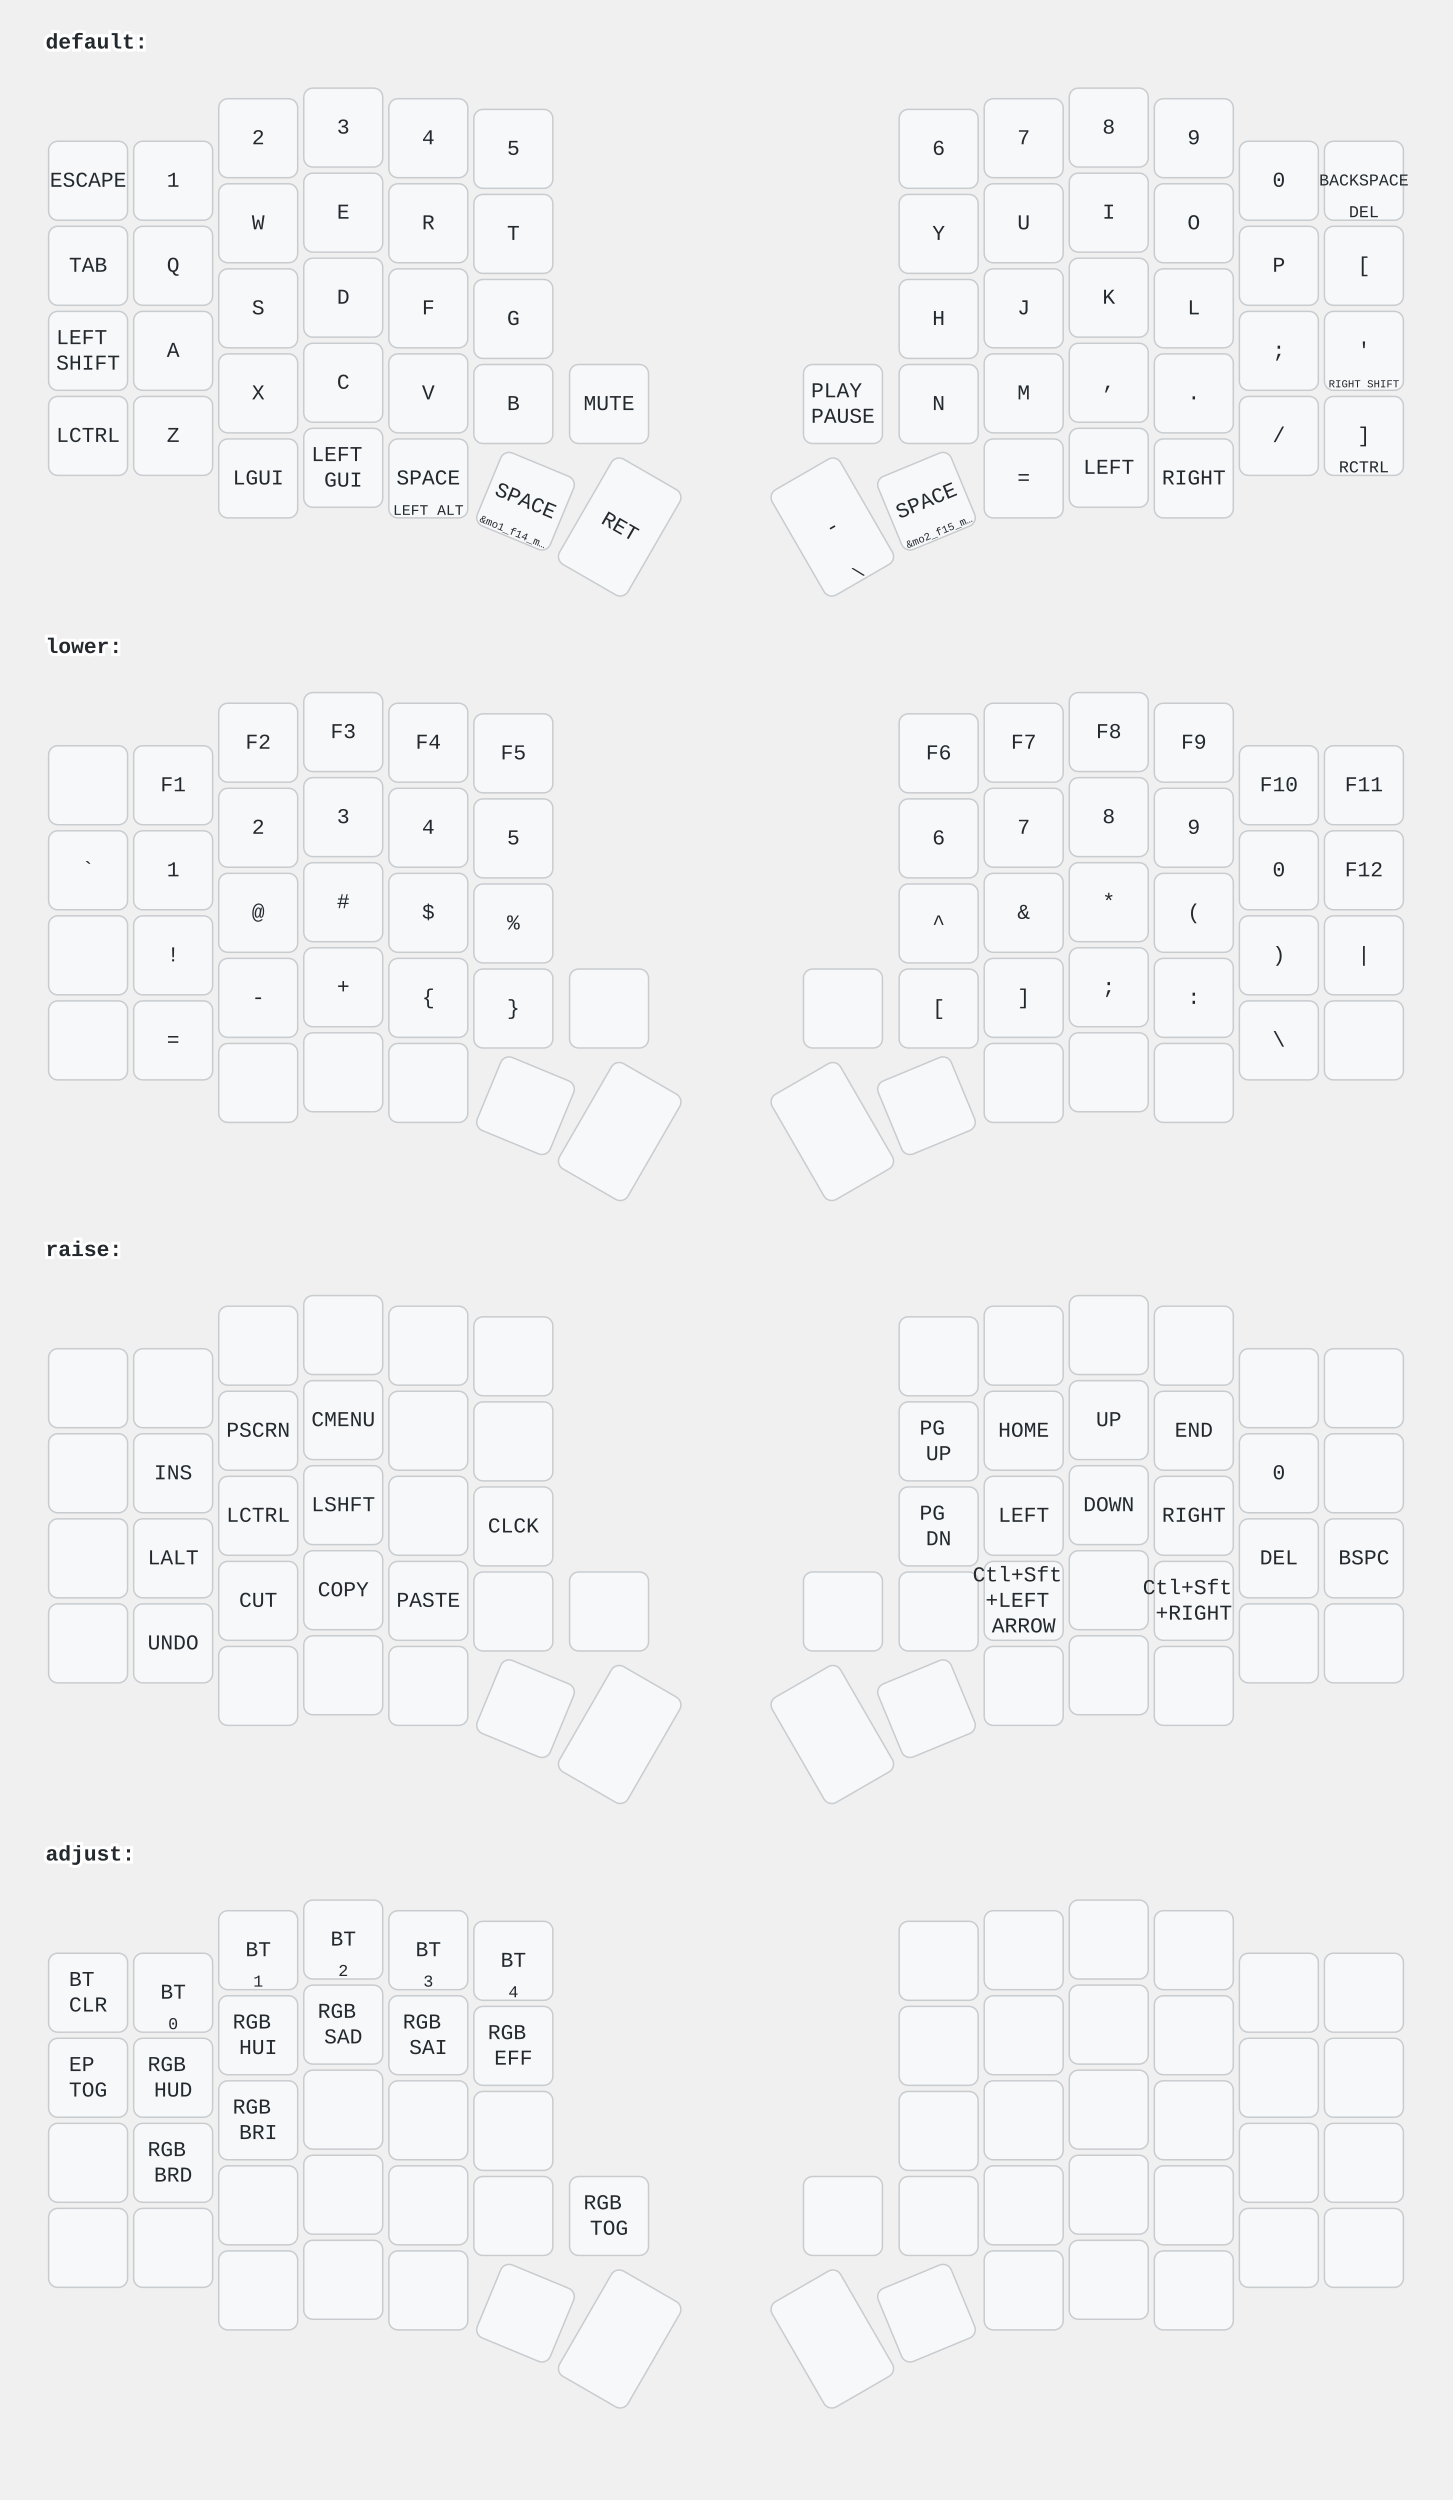
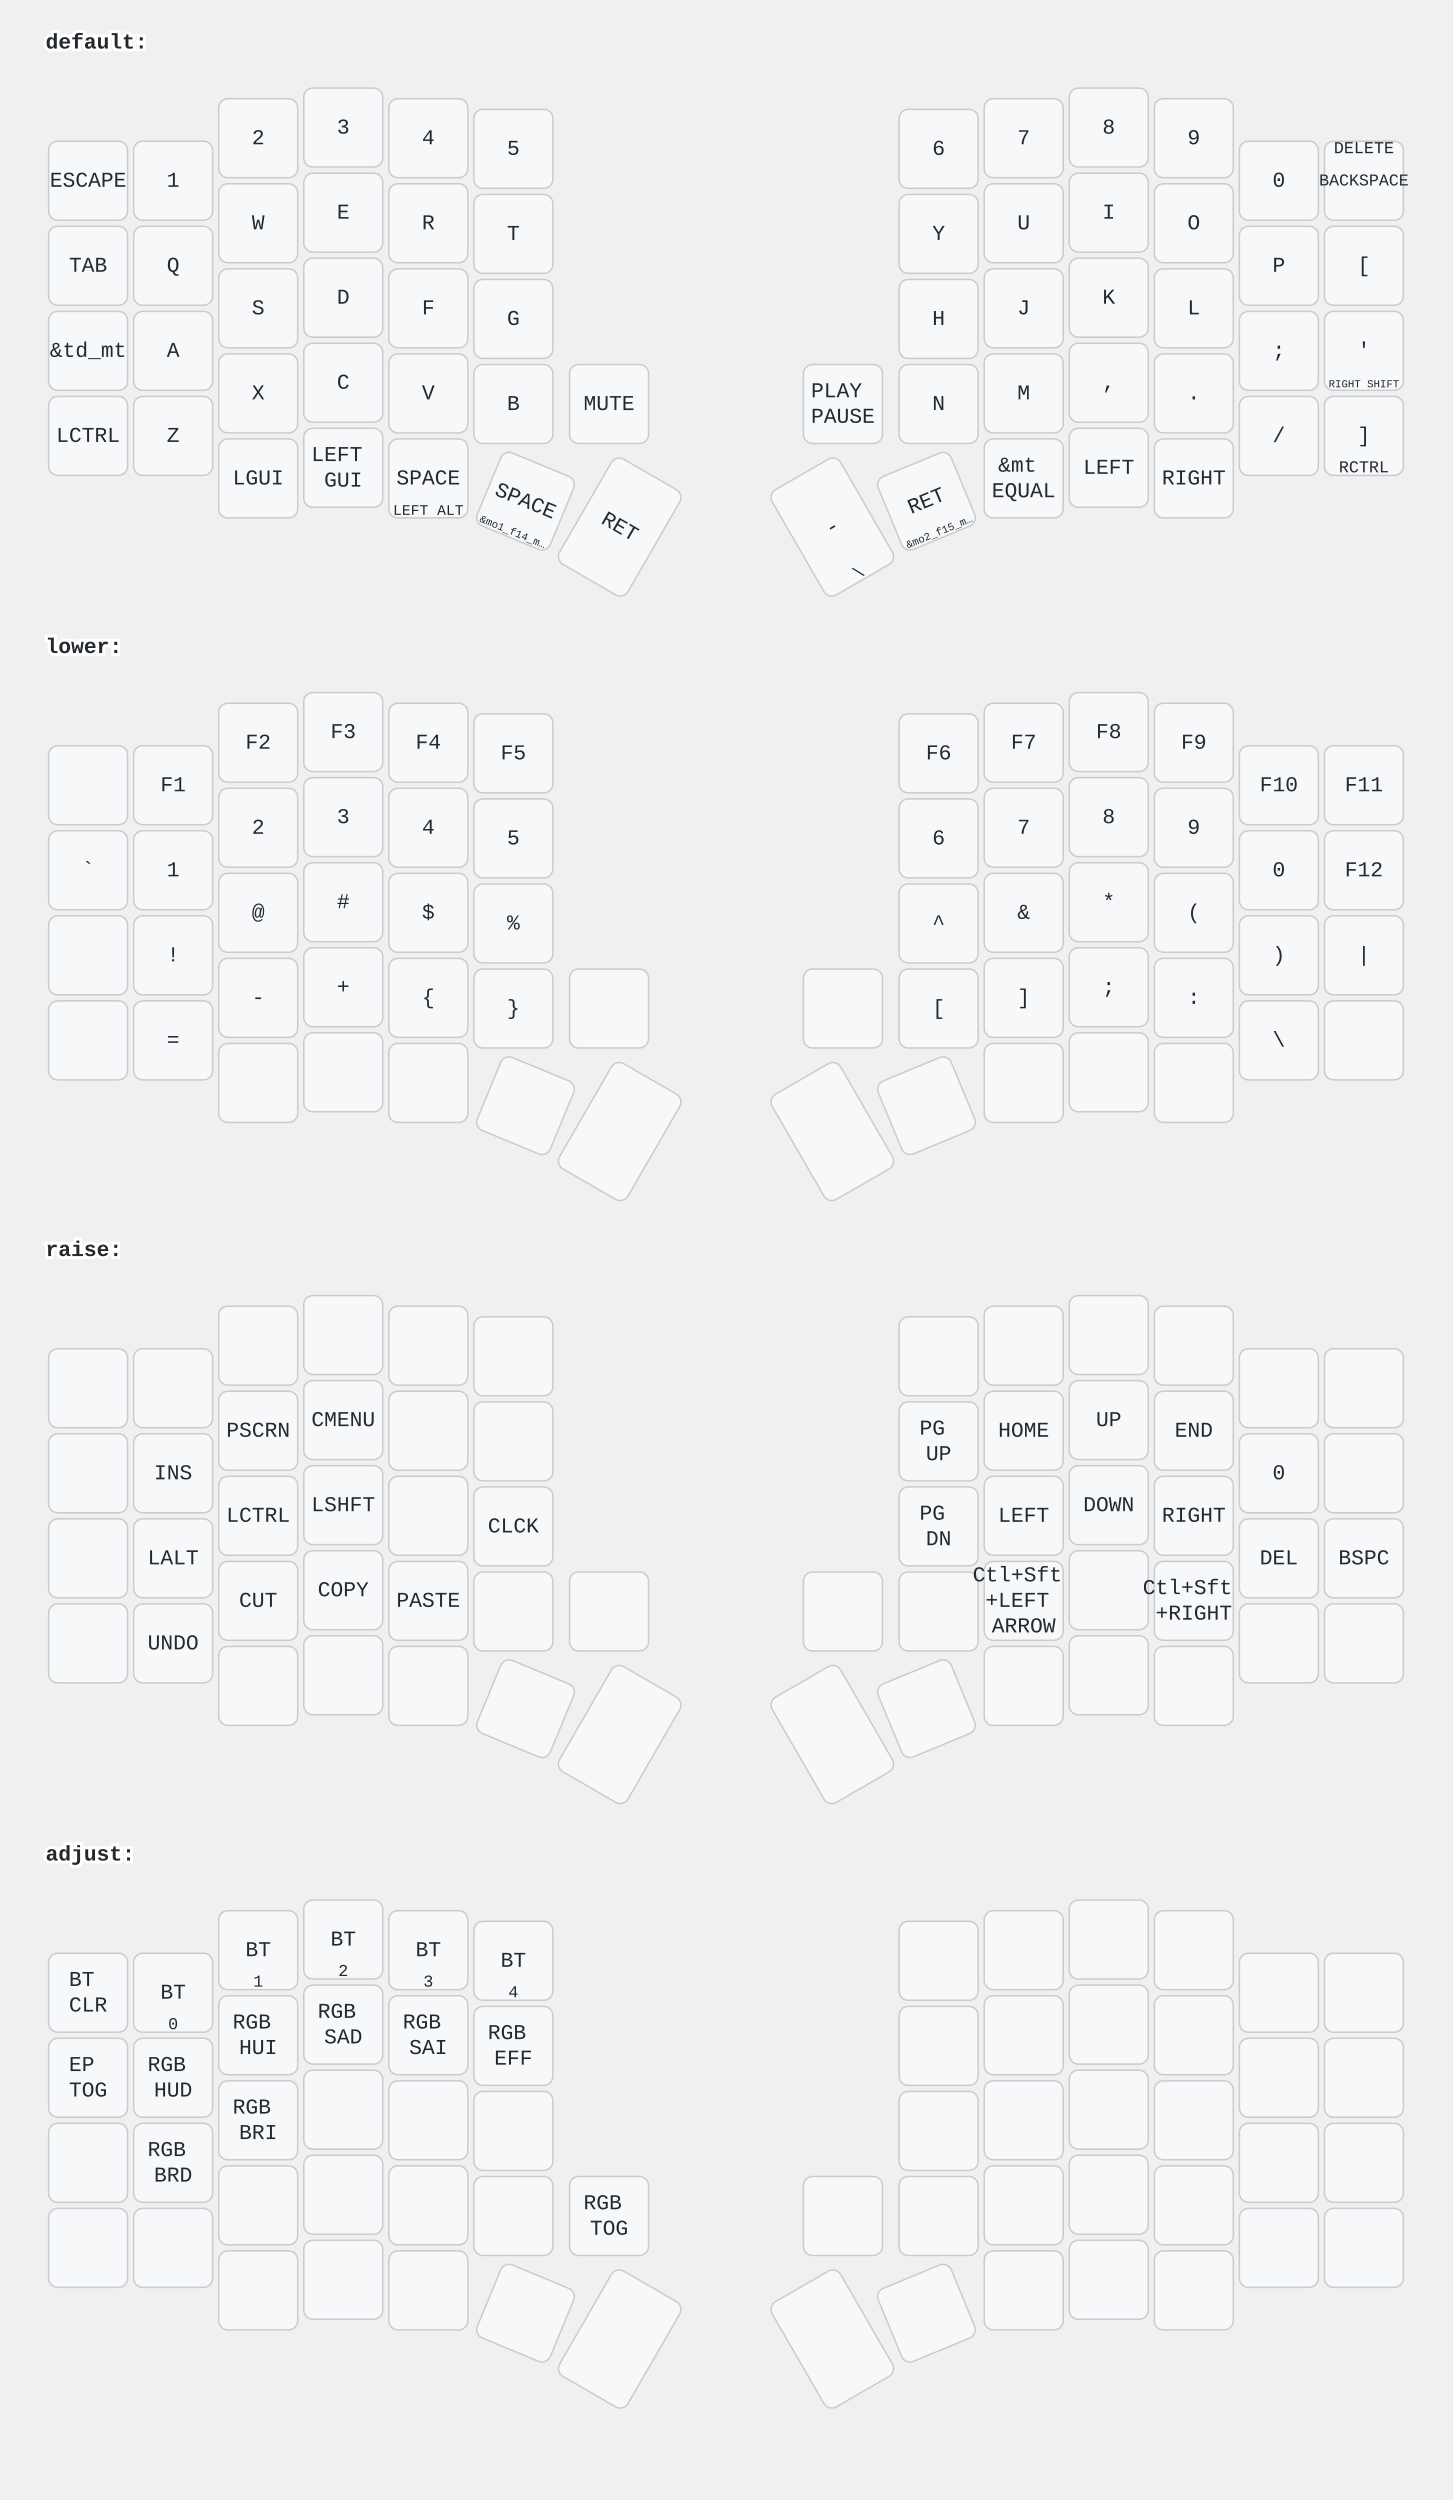
<svg xmlns="http://www.w3.org/2000/svg" width="956" height="1646" viewBox="0 0 956 1646" class="keymap">
  <style>/* inherit to force styles through use tags */
svg path {
    fill: inherit;
}

/* font and background color specifications */
svg.keymap {
    font-family: SFMono-Regular,Consolas,Liberation Mono,Menlo,monospace;
    font-size: 14px;
    font-kerning: normal;
    text-rendering: optimizeLegibility;
    fill: #24292e;
}

/* default key styling */
rect.key {
    fill: #f6f8fa;
}

rect.key, rect.combo {
    stroke: #c9cccf;
    stroke-width: 1;
}

/* default key side styling, only used is draw_key_sides is set */
rect.side {
    filter: brightness(90%);
}

/* color accent for combo boxes */
rect.combo, rect.combo-separate {
    fill: #cdf;
}

/* color accent for held keys */
rect.held, rect.combo.held {
    fill: #fdd;
}

/* color accent for ghost (optional) keys */
rect.ghost, rect.combo.ghost {
    stroke-dasharray: 4, 4;
    stroke-width: 2;
}

text {
    text-anchor: middle;
    dominant-baseline: middle;
}

/* styling for layer labels */
text.label {
    font-weight: bold;
    text-anchor: start;
    stroke: white;
    stroke-width: 4;
    paint-order: stroke;
}

/* styling for optional footer */
text.footer {
    text-anchor: end;
    dominant-baseline: auto;
    stroke: white;
    stroke-width: 4;
    paint-order: stroke;
}

/* styling for combo tap, and key non-tap label text */
text.combo, text.hold, text.shifted, text.left, text.right {
    font-size: 11px;
}

text.hold {
    text-anchor: middle;
    dominant-baseline: auto;
}

text.shifted {
    text-anchor: middle;
    dominant-baseline: hanging;
}

text.left {
    text-anchor: start;
}

text.right {
    text-anchor: end;
}

text.layer-activator {
    text-decoration: underline;
}

/* styling for hold/shifted label text in combo box */
text.combo.hold, text.combo.shifted, text.combo.left, text.combo.right {
    font-size: 8px;
}

/* lighter symbol for transparent keys */
text.trans {
    fill: #7b7e81;
}

/* styling for combo dendrons */
path.combo {
    stroke-width: 1;
    stroke: gray;
    fill: none;
}

/* Start Tabler Icons Cleanup */
/* cannot use height/width with glyphs */
.icon-tabler &gt; path {
    fill: inherit;
    stroke: inherit;
    stroke-width: 2;
}
/* hide tabler's default box */
.icon-tabler &gt; path[stroke="none"][fill="none"] {
    visibility: hidden;
}
/* End Tabler Icons Cleanup */
</style>
  <g transform="translate(30, 0)" class="layer-default">
    <text x="0" y="28" class="label" id="default">default:</text>
    <g transform="translate(0, 56)">
      <g transform="translate(28, 63)" class="key keypos-0">
        <rect rx="6" ry="6" x="-26" y="-26" width="52" height="52" class="key" />
        <text x="0" y="0" class="key tap">ESCAPE</text>
      </g>
      <g transform="translate(84, 63)" class="key keypos-1">
        <rect rx="6" ry="6" x="-26" y="-26" width="52" height="52" class="key" />
        <text x="0" y="0" class="key tap">1</text>
      </g>
      <g transform="translate(140, 35)" class="key keypos-2">
        <rect rx="6" ry="6" x="-26" y="-26" width="52" height="52" class="key" />
        <text x="0" y="0" class="key tap">2</text>
      </g>
      <g transform="translate(196, 28)" class="key keypos-3">
        <rect rx="6" ry="6" x="-26" y="-26" width="52" height="52" class="key" />
        <text x="0" y="0" class="key tap">3</text>
      </g>
      <g transform="translate(252, 35)" class="key keypos-4">
        <rect rx="6" ry="6" x="-26" y="-26" width="52" height="52" class="key" />
        <text x="0" y="0" class="key tap">4</text>
      </g>
      <g transform="translate(308, 42)" class="key keypos-5">
        <rect rx="6" ry="6" x="-26" y="-26" width="52" height="52" class="key" />
        <text x="0" y="0" class="key tap">5</text>
      </g>
      <g transform="translate(588, 42)" class="key keypos-6">
        <rect rx="6" ry="6" x="-26" y="-26" width="52" height="52" class="key" />
        <text x="0" y="0" class="key tap">6</text>
      </g>
      <g transform="translate(644, 35)" class="key keypos-7">
        <rect rx="6" ry="6" x="-26" y="-26" width="52" height="52" class="key" />
        <text x="0" y="0" class="key tap">7</text>
      </g>
      <g transform="translate(700, 28)" class="key keypos-8">
        <rect rx="6" ry="6" x="-26" y="-26" width="52" height="52" class="key" />
        <text x="0" y="0" class="key tap">8</text>
      </g>
      <g transform="translate(756, 35)" class="key keypos-9">
        <rect rx="6" ry="6" x="-26" y="-26" width="52" height="52" class="key" />
        <text x="0" y="0" class="key tap">9</text>
      </g>
      <g transform="translate(812, 63)" class="key keypos-10">
        <rect rx="6" ry="6" x="-26" y="-26" width="52" height="52" class="key" />
        <text x="0" y="0" class="key tap">0</text>
      </g>
      <g transform="translate(868, 63)" class="key keypos-11">
        <rect rx="6" ry="6" x="-26" y="-26" width="52" height="52" class="key" />
        <text x="0" y="0" class="key tap">
          <tspan style="font-size: 78%">BACKSPACE</tspan>
        </text>
-         <text x="0" y="24" class="key hold">DEL</text>
+         <text x="0" y="-24" class="key shifted">DELETE</text>
      </g>
      <g transform="translate(28, 119)" class="key keypos-12">
        <rect rx="6" ry="6" x="-26" y="-26" width="52" height="52" class="key" />
        <text x="0" y="0" class="key tap">TAB</text>
      </g>
      <g transform="translate(84, 119)" class="key keypos-13">
        <rect rx="6" ry="6" x="-26" y="-26" width="52" height="52" class="key" />
        <text x="0" y="0" class="key tap">Q</text>
      </g>
      <g transform="translate(140, 91)" class="key keypos-14">
        <rect rx="6" ry="6" x="-26" y="-26" width="52" height="52" class="key" />
        <text x="0" y="0" class="key tap">W</text>
      </g>
      <g transform="translate(196, 84)" class="key keypos-15">
        <rect rx="6" ry="6" x="-26" y="-26" width="52" height="52" class="key" />
        <text x="0" y="0" class="key tap">E</text>
      </g>
      <g transform="translate(252, 91)" class="key keypos-16">
        <rect rx="6" ry="6" x="-26" y="-26" width="52" height="52" class="key" />
        <text x="0" y="0" class="key tap">R</text>
      </g>
      <g transform="translate(308, 98)" class="key keypos-17">
        <rect rx="6" ry="6" x="-26" y="-26" width="52" height="52" class="key" />
        <text x="0" y="0" class="key tap">T</text>
      </g>
      <g transform="translate(588, 98)" class="key keypos-18">
        <rect rx="6" ry="6" x="-26" y="-26" width="52" height="52" class="key" />
        <text x="0" y="0" class="key tap">Y</text>
      </g>
      <g transform="translate(644, 91)" class="key keypos-19">
        <rect rx="6" ry="6" x="-26" y="-26" width="52" height="52" class="key" />
        <text x="0" y="0" class="key tap">U</text>
      </g>
      <g transform="translate(700, 84)" class="key keypos-20">
        <rect rx="6" ry="6" x="-26" y="-26" width="52" height="52" class="key" />
        <text x="0" y="0" class="key tap">I</text>
      </g>
      <g transform="translate(756, 91)" class="key keypos-21">
        <rect rx="6" ry="6" x="-26" y="-26" width="52" height="52" class="key" />
        <text x="0" y="0" class="key tap">O</text>
      </g>
      <g transform="translate(812, 119)" class="key keypos-22">
        <rect rx="6" ry="6" x="-26" y="-26" width="52" height="52" class="key" />
        <text x="0" y="0" class="key tap">P</text>
      </g>
      <g transform="translate(868, 119)" class="key keypos-23">
        <rect rx="6" ry="6" x="-26" y="-26" width="52" height="52" class="key" />
        <text x="0" y="0" class="key tap">[</text>
      </g>
      <g transform="translate(28, 175)" class="key keypos-24">
        <rect rx="6" ry="6" x="-26" y="-26" width="52" height="52" class="key" />
-         <text x="0" y="0" class="key tap">
-           <tspan x="0" dy="-0.6em">LEFT</tspan>
-           <tspan x="0" dy="1.2em">SHIFT</tspan>
-         </text>
+         <text x="0" y="0" class="key tap">&amp;td_mt</text>
      </g>
      <g transform="translate(84, 175)" class="key keypos-25">
        <rect rx="6" ry="6" x="-26" y="-26" width="52" height="52" class="key" />
        <text x="0" y="0" class="key tap">A</text>
      </g>
      <g transform="translate(140, 147)" class="key keypos-26">
        <rect rx="6" ry="6" x="-26" y="-26" width="52" height="52" class="key" />
        <text x="0" y="0" class="key tap">S</text>
      </g>
      <g transform="translate(196, 140)" class="key keypos-27">
        <rect rx="6" ry="6" x="-26" y="-26" width="52" height="52" class="key" />
        <text x="0" y="0" class="key tap">D</text>
      </g>
      <g transform="translate(252, 147)" class="key keypos-28">
        <rect rx="6" ry="6" x="-26" y="-26" width="52" height="52" class="key" />
        <text x="0" y="0" class="key tap">F</text>
      </g>
      <g transform="translate(308, 154)" class="key keypos-29">
        <rect rx="6" ry="6" x="-26" y="-26" width="52" height="52" class="key" />
        <text x="0" y="0" class="key tap">G</text>
      </g>
      <g transform="translate(588, 154)" class="key keypos-30">
        <rect rx="6" ry="6" x="-26" y="-26" width="52" height="52" class="key" />
        <text x="0" y="0" class="key tap">H</text>
      </g>
      <g transform="translate(644, 147)" class="key keypos-31">
        <rect rx="6" ry="6" x="-26" y="-26" width="52" height="52" class="key" />
        <text x="0" y="0" class="key tap">J</text>
      </g>
      <g transform="translate(700, 140)" class="key keypos-32">
        <rect rx="6" ry="6" x="-26" y="-26" width="52" height="52" class="key" />
        <text x="0" y="0" class="key tap">K</text>
      </g>
      <g transform="translate(756, 147)" class="key keypos-33">
        <rect rx="6" ry="6" x="-26" y="-26" width="52" height="52" class="key" />
        <text x="0" y="0" class="key tap">L</text>
      </g>
      <g transform="translate(812, 175)" class="key keypos-34">
        <rect rx="6" ry="6" x="-26" y="-26" width="52" height="52" class="key" />
        <text x="0" y="0" class="key tap">;</text>
      </g>
      <g transform="translate(868, 175)" class="key keypos-35">
        <rect rx="6" ry="6" x="-26" y="-26" width="52" height="52" class="key" />
        <text x="0" y="0" class="key tap">'</text>
        <text x="0" y="24" class="key hold">
          <tspan style="font-size: 64%">RIGHT SHIFT</tspan>
        </text>
      </g>
      <g transform="translate(28, 231)" class="key keypos-36">
        <rect rx="6" ry="6" x="-26" y="-26" width="52" height="52" class="key" />
        <text x="0" y="0" class="key tap">LCTRL</text>
      </g>
      <g transform="translate(84, 231)" class="key keypos-37">
        <rect rx="6" ry="6" x="-26" y="-26" width="52" height="52" class="key" />
        <text x="0" y="0" class="key tap">Z</text>
      </g>
      <g transform="translate(140, 203)" class="key keypos-38">
        <rect rx="6" ry="6" x="-26" y="-26" width="52" height="52" class="key" />
        <text x="0" y="0" class="key tap">X</text>
      </g>
      <g transform="translate(196, 196)" class="key keypos-39">
        <rect rx="6" ry="6" x="-26" y="-26" width="52" height="52" class="key" />
        <text x="0" y="0" class="key tap">C</text>
      </g>
      <g transform="translate(252, 203)" class="key keypos-40">
        <rect rx="6" ry="6" x="-26" y="-26" width="52" height="52" class="key" />
        <text x="0" y="0" class="key tap">V</text>
      </g>
      <g transform="translate(308, 210)" class="key keypos-41">
        <rect rx="6" ry="6" x="-26" y="-26" width="52" height="52" class="key" />
        <text x="0" y="0" class="key tap">B</text>
      </g>
      <g transform="translate(371, 210)" class="key keypos-42">
        <rect rx="6" ry="6" x="-26" y="-26" width="52" height="52" class="key" />
        <text x="0" y="0" class="key tap">MUTE</text>
      </g>
      <g transform="translate(525, 210)" class="key keypos-43">
        <rect rx="6" ry="6" x="-26" y="-26" width="52" height="52" class="key" />
        <text x="0" y="0" class="key tap">
          <tspan x="0" dy="-0.6em">PLAY</tspan>
          <tspan x="0" dy="1.2em">PAUSE</tspan>
        </text>
      </g>
      <g transform="translate(588, 210)" class="key keypos-44">
        <rect rx="6" ry="6" x="-26" y="-26" width="52" height="52" class="key" />
        <text x="0" y="0" class="key tap">N</text>
      </g>
      <g transform="translate(644, 203)" class="key keypos-45">
        <rect rx="6" ry="6" x="-26" y="-26" width="52" height="52" class="key" />
        <text x="0" y="0" class="key tap">M</text>
      </g>
      <g transform="translate(700, 196)" class="key keypos-46">
        <rect rx="6" ry="6" x="-26" y="-26" width="52" height="52" class="key" />
        <text x="0" y="0" class="key tap">,</text>
      </g>
      <g transform="translate(756, 203)" class="key keypos-47">
        <rect rx="6" ry="6" x="-26" y="-26" width="52" height="52" class="key" />
        <text x="0" y="0" class="key tap">.</text>
      </g>
      <g transform="translate(812, 231)" class="key keypos-48">
        <rect rx="6" ry="6" x="-26" y="-26" width="52" height="52" class="key" />
        <text x="0" y="0" class="key tap">/</text>
      </g>
      <g transform="translate(868, 231)" class="key keypos-49">
        <rect rx="6" ry="6" x="-26" y="-26" width="52" height="52" class="key" />
        <text x="0" y="0" class="key tap">]</text>
        <text x="0" y="24" class="key hold">RCTRL</text>
      </g>
      <g transform="translate(140, 259)" class="key keypos-50">
        <rect rx="6" ry="6" x="-26" y="-26" width="52" height="52" class="key" />
        <text x="0" y="0" class="key tap">LGUI</text>
      </g>
      <g transform="translate(196, 252)" class="key keypos-51">
        <rect rx="6" ry="6" x="-26" y="-26" width="52" height="52" class="key" />
        <text x="0" y="0" class="key tap">
          <tspan x="0" dy="-0.6em">LEFT</tspan>
          <tspan x="0" dy="1.2em">GUI</tspan>
        </text>
      </g>
      <g transform="translate(252, 259)" class="key keypos-52">
        <rect rx="6" ry="6" x="-26" y="-26" width="52" height="52" class="key" />
        <text x="0" y="0" class="key tap">SPACE</text>
        <text x="0" y="24" class="key hold">
          <tspan style="font-size: 88%">LEFT ALT</tspan>
        </text>
      </g>
      <g transform="translate(316, 274) rotate(22.5)" class="key keypos-53">
        <rect rx="6" ry="6" x="-26" y="-26" width="52" height="52" class="key" />
        <text x="0" y="0" class="key tap">SPACE</text>
        <text x="0" y="24" class="key hold">
          <tspan style="font-size: 64%">&amp;mo1_f14_m…</tspan>
        </text>
      </g>
      <g transform="translate(378, 291) rotate(30.0)" class="key keypos-54">
        <rect rx="6" ry="6" x="-26" y="-40" width="52" height="80" class="key" />
        <text x="0" y="0" class="key tap">RET</text>
      </g>
      <g transform="translate(518, 291) rotate(-30.0)" class="key keypos-55">
        <rect rx="6" ry="6" x="-26" y="-40" width="52" height="80" class="key" />
        <text x="0" y="0" class="key tap">-</text>
        <text x="0" y="38" class="key hold">\</text>
      </g>
      <g transform="translate(580, 274) rotate(-22.5)" class="key keypos-56">
        <rect rx="6" ry="6" x="-26" y="-26" width="52" height="52" class="key" />
-         <text x="0" y="0" class="key tap">SPACE</text>
+         <text x="0" y="0" class="key tap">RET</text>
        <text x="0" y="24" class="key hold">
          <tspan style="font-size: 64%">&amp;mo2_f15_m…</tspan>
        </text>
      </g>
      <g transform="translate(644, 259)" class="key keypos-57">
        <rect rx="6" ry="6" x="-26" y="-26" width="52" height="52" class="key" />
-         <text x="0" y="0" class="key tap">=</text>
+         <text x="0" y="0" class="key tap">
+           <tspan x="0" dy="-0.6em">&amp;mt</tspan>
+           <tspan x="0" dy="1.2em">EQUAL</tspan>
+         </text>
      </g>
      <g transform="translate(700, 252)" class="key keypos-58">
        <rect rx="6" ry="6" x="-26" y="-26" width="52" height="52" class="key" />
        <text x="0" y="0" class="key tap">LEFT</text>
      </g>
      <g transform="translate(756, 259)" class="key keypos-59">
        <rect rx="6" ry="6" x="-26" y="-26" width="52" height="52" class="key" />
        <text x="0" y="0" class="key tap">RIGHT</text>
      </g>
    </g>
  </g>
  <g transform="translate(30, 398)" class="layer-lower">
    <text x="0" y="28" class="label" id="lower">lower:</text>
    <g transform="translate(0, 56)">
      <g transform="translate(28, 63)" class="key keypos-0">
        <rect rx="6" ry="6" x="-26" y="-26" width="52" height="52" class="key" />
      </g>
      <g transform="translate(84, 63)" class="key keypos-1">
        <rect rx="6" ry="6" x="-26" y="-26" width="52" height="52" class="key" />
        <text x="0" y="0" class="key tap">F1</text>
      </g>
      <g transform="translate(140, 35)" class="key keypos-2">
        <rect rx="6" ry="6" x="-26" y="-26" width="52" height="52" class="key" />
        <text x="0" y="0" class="key tap">F2</text>
      </g>
      <g transform="translate(196, 28)" class="key keypos-3">
        <rect rx="6" ry="6" x="-26" y="-26" width="52" height="52" class="key" />
        <text x="0" y="0" class="key tap">F3</text>
      </g>
      <g transform="translate(252, 35)" class="key keypos-4">
        <rect rx="6" ry="6" x="-26" y="-26" width="52" height="52" class="key" />
        <text x="0" y="0" class="key tap">F4</text>
      </g>
      <g transform="translate(308, 42)" class="key keypos-5">
        <rect rx="6" ry="6" x="-26" y="-26" width="52" height="52" class="key" />
        <text x="0" y="0" class="key tap">F5</text>
      </g>
      <g transform="translate(588, 42)" class="key keypos-6">
        <rect rx="6" ry="6" x="-26" y="-26" width="52" height="52" class="key" />
        <text x="0" y="0" class="key tap">F6</text>
      </g>
      <g transform="translate(644, 35)" class="key keypos-7">
        <rect rx="6" ry="6" x="-26" y="-26" width="52" height="52" class="key" />
        <text x="0" y="0" class="key tap">F7</text>
      </g>
      <g transform="translate(700, 28)" class="key keypos-8">
        <rect rx="6" ry="6" x="-26" y="-26" width="52" height="52" class="key" />
        <text x="0" y="0" class="key tap">F8</text>
      </g>
      <g transform="translate(756, 35)" class="key keypos-9">
        <rect rx="6" ry="6" x="-26" y="-26" width="52" height="52" class="key" />
        <text x="0" y="0" class="key tap">F9</text>
      </g>
      <g transform="translate(812, 63)" class="key keypos-10">
        <rect rx="6" ry="6" x="-26" y="-26" width="52" height="52" class="key" />
        <text x="0" y="0" class="key tap">F10</text>
      </g>
      <g transform="translate(868, 63)" class="key keypos-11">
        <rect rx="6" ry="6" x="-26" y="-26" width="52" height="52" class="key" />
        <text x="0" y="0" class="key tap">F11</text>
      </g>
      <g transform="translate(28, 119)" class="key keypos-12">
        <rect rx="6" ry="6" x="-26" y="-26" width="52" height="52" class="key" />
        <text x="0" y="0" class="key tap">`</text>
      </g>
      <g transform="translate(84, 119)" class="key keypos-13">
        <rect rx="6" ry="6" x="-26" y="-26" width="52" height="52" class="key" />
        <text x="0" y="0" class="key tap">1</text>
      </g>
      <g transform="translate(140, 91)" class="key keypos-14">
        <rect rx="6" ry="6" x="-26" y="-26" width="52" height="52" class="key" />
        <text x="0" y="0" class="key tap">2</text>
      </g>
      <g transform="translate(196, 84)" class="key keypos-15">
        <rect rx="6" ry="6" x="-26" y="-26" width="52" height="52" class="key" />
        <text x="0" y="0" class="key tap">3</text>
      </g>
      <g transform="translate(252, 91)" class="key keypos-16">
        <rect rx="6" ry="6" x="-26" y="-26" width="52" height="52" class="key" />
        <text x="0" y="0" class="key tap">4</text>
      </g>
      <g transform="translate(308, 98)" class="key keypos-17">
        <rect rx="6" ry="6" x="-26" y="-26" width="52" height="52" class="key" />
        <text x="0" y="0" class="key tap">5</text>
      </g>
      <g transform="translate(588, 98)" class="key keypos-18">
        <rect rx="6" ry="6" x="-26" y="-26" width="52" height="52" class="key" />
        <text x="0" y="0" class="key tap">6</text>
      </g>
      <g transform="translate(644, 91)" class="key keypos-19">
        <rect rx="6" ry="6" x="-26" y="-26" width="52" height="52" class="key" />
        <text x="0" y="0" class="key tap">7</text>
      </g>
      <g transform="translate(700, 84)" class="key keypos-20">
        <rect rx="6" ry="6" x="-26" y="-26" width="52" height="52" class="key" />
        <text x="0" y="0" class="key tap">8</text>
      </g>
      <g transform="translate(756, 91)" class="key keypos-21">
        <rect rx="6" ry="6" x="-26" y="-26" width="52" height="52" class="key" />
        <text x="0" y="0" class="key tap">9</text>
      </g>
      <g transform="translate(812, 119)" class="key keypos-22">
        <rect rx="6" ry="6" x="-26" y="-26" width="52" height="52" class="key" />
        <text x="0" y="0" class="key tap">0</text>
      </g>
      <g transform="translate(868, 119)" class="key keypos-23">
        <rect rx="6" ry="6" x="-26" y="-26" width="52" height="52" class="key" />
        <text x="0" y="0" class="key tap">F12</text>
      </g>
      <g transform="translate(28, 175)" class="key keypos-24">
        <rect rx="6" ry="6" x="-26" y="-26" width="52" height="52" class="key" />
      </g>
      <g transform="translate(84, 175)" class="key keypos-25">
        <rect rx="6" ry="6" x="-26" y="-26" width="52" height="52" class="key" />
        <text x="0" y="0" class="key tap">!</text>
      </g>
      <g transform="translate(140, 147)" class="key keypos-26">
        <rect rx="6" ry="6" x="-26" y="-26" width="52" height="52" class="key" />
        <text x="0" y="0" class="key tap">@</text>
      </g>
      <g transform="translate(196, 140)" class="key keypos-27">
        <rect rx="6" ry="6" x="-26" y="-26" width="52" height="52" class="key" />
        <text x="0" y="0" class="key tap">#</text>
      </g>
      <g transform="translate(252, 147)" class="key keypos-28">
        <rect rx="6" ry="6" x="-26" y="-26" width="52" height="52" class="key" />
        <text x="0" y="0" class="key tap">$</text>
      </g>
      <g transform="translate(308, 154)" class="key keypos-29">
        <rect rx="6" ry="6" x="-26" y="-26" width="52" height="52" class="key" />
        <text x="0" y="0" class="key tap">%</text>
      </g>
      <g transform="translate(588, 154)" class="key keypos-30">
        <rect rx="6" ry="6" x="-26" y="-26" width="52" height="52" class="key" />
        <text x="0" y="0" class="key tap">^</text>
      </g>
      <g transform="translate(644, 147)" class="key keypos-31">
        <rect rx="6" ry="6" x="-26" y="-26" width="52" height="52" class="key" />
        <text x="0" y="0" class="key tap">&amp;</text>
      </g>
      <g transform="translate(700, 140)" class="key keypos-32">
        <rect rx="6" ry="6" x="-26" y="-26" width="52" height="52" class="key" />
        <text x="0" y="0" class="key tap">*</text>
      </g>
      <g transform="translate(756, 147)" class="key keypos-33">
        <rect rx="6" ry="6" x="-26" y="-26" width="52" height="52" class="key" />
        <text x="0" y="0" class="key tap">(</text>
      </g>
      <g transform="translate(812, 175)" class="key keypos-34">
        <rect rx="6" ry="6" x="-26" y="-26" width="52" height="52" class="key" />
        <text x="0" y="0" class="key tap">)</text>
      </g>
      <g transform="translate(868, 175)" class="key keypos-35">
        <rect rx="6" ry="6" x="-26" y="-26" width="52" height="52" class="key" />
        <text x="0" y="0" class="key tap">|</text>
      </g>
      <g transform="translate(28, 231)" class="key keypos-36">
        <rect rx="6" ry="6" x="-26" y="-26" width="52" height="52" class="key" />
      </g>
      <g transform="translate(84, 231)" class="key keypos-37">
        <rect rx="6" ry="6" x="-26" y="-26" width="52" height="52" class="key" />
        <text x="0" y="0" class="key tap">=</text>
      </g>
      <g transform="translate(140, 203)" class="key keypos-38">
        <rect rx="6" ry="6" x="-26" y="-26" width="52" height="52" class="key" />
        <text x="0" y="0" class="key tap">-</text>
      </g>
      <g transform="translate(196, 196)" class="key keypos-39">
        <rect rx="6" ry="6" x="-26" y="-26" width="52" height="52" class="key" />
        <text x="0" y="0" class="key tap">+</text>
      </g>
      <g transform="translate(252, 203)" class="key keypos-40">
        <rect rx="6" ry="6" x="-26" y="-26" width="52" height="52" class="key" />
        <text x="0" y="0" class="key tap">{</text>
      </g>
      <g transform="translate(308, 210)" class="key keypos-41">
        <rect rx="6" ry="6" x="-26" y="-26" width="52" height="52" class="key" />
        <text x="0" y="0" class="key tap">}</text>
      </g>
      <g transform="translate(371, 210)" class="key keypos-42">
        <rect rx="6" ry="6" x="-26" y="-26" width="52" height="52" class="key" />
      </g>
      <g transform="translate(525, 210)" class="key keypos-43">
        <rect rx="6" ry="6" x="-26" y="-26" width="52" height="52" class="key" />
      </g>
      <g transform="translate(588, 210)" class="key keypos-44">
        <rect rx="6" ry="6" x="-26" y="-26" width="52" height="52" class="key" />
        <text x="0" y="0" class="key tap">[</text>
      </g>
      <g transform="translate(644, 203)" class="key keypos-45">
        <rect rx="6" ry="6" x="-26" y="-26" width="52" height="52" class="key" />
        <text x="0" y="0" class="key tap">]</text>
      </g>
      <g transform="translate(700, 196)" class="key keypos-46">
        <rect rx="6" ry="6" x="-26" y="-26" width="52" height="52" class="key" />
        <text x="0" y="0" class="key tap">;</text>
      </g>
      <g transform="translate(756, 203)" class="key keypos-47">
        <rect rx="6" ry="6" x="-26" y="-26" width="52" height="52" class="key" />
        <text x="0" y="0" class="key tap">:</text>
      </g>
      <g transform="translate(812, 231)" class="key keypos-48">
        <rect rx="6" ry="6" x="-26" y="-26" width="52" height="52" class="key" />
        <text x="0" y="0" class="key tap">\</text>
      </g>
      <g transform="translate(868, 231)" class="key keypos-49">
        <rect rx="6" ry="6" x="-26" y="-26" width="52" height="52" class="key" />
      </g>
      <g transform="translate(140, 259)" class="key keypos-50">
        <rect rx="6" ry="6" x="-26" y="-26" width="52" height="52" class="key" />
      </g>
      <g transform="translate(196, 252)" class="key keypos-51">
        <rect rx="6" ry="6" x="-26" y="-26" width="52" height="52" class="key" />
      </g>
      <g transform="translate(252, 259)" class="key keypos-52">
        <rect rx="6" ry="6" x="-26" y="-26" width="52" height="52" class="key" />
      </g>
      <g transform="translate(316, 274) rotate(22.5)" class="key keypos-53">
        <rect rx="6" ry="6" x="-26" y="-26" width="52" height="52" class="key" />
      </g>
      <g transform="translate(378, 291) rotate(30.0)" class="key keypos-54">
        <rect rx="6" ry="6" x="-26" y="-40" width="52" height="80" class="key" />
      </g>
      <g transform="translate(518, 291) rotate(-30.0)" class="key keypos-55">
        <rect rx="6" ry="6" x="-26" y="-40" width="52" height="80" class="key" />
      </g>
      <g transform="translate(580, 274) rotate(-22.5)" class="key keypos-56">
        <rect rx="6" ry="6" x="-26" y="-26" width="52" height="52" class="key" />
      </g>
      <g transform="translate(644, 259)" class="key keypos-57">
        <rect rx="6" ry="6" x="-26" y="-26" width="52" height="52" class="key" />
      </g>
      <g transform="translate(700, 252)" class="key keypos-58">
        <rect rx="6" ry="6" x="-26" y="-26" width="52" height="52" class="key" />
      </g>
      <g transform="translate(756, 259)" class="key keypos-59">
        <rect rx="6" ry="6" x="-26" y="-26" width="52" height="52" class="key" />
      </g>
    </g>
  </g>
  <g transform="translate(30, 795)" class="layer-raise">
    <text x="0" y="28" class="label" id="raise">raise:</text>
    <g transform="translate(0, 56)">
      <g transform="translate(28, 63)" class="key keypos-0">
        <rect rx="6" ry="6" x="-26" y="-26" width="52" height="52" class="key" />
      </g>
      <g transform="translate(84, 63)" class="key keypos-1">
        <rect rx="6" ry="6" x="-26" y="-26" width="52" height="52" class="key" />
      </g>
      <g transform="translate(140, 35)" class="key keypos-2">
        <rect rx="6" ry="6" x="-26" y="-26" width="52" height="52" class="key" />
      </g>
      <g transform="translate(196, 28)" class="key keypos-3">
        <rect rx="6" ry="6" x="-26" y="-26" width="52" height="52" class="key" />
      </g>
      <g transform="translate(252, 35)" class="key keypos-4">
        <rect rx="6" ry="6" x="-26" y="-26" width="52" height="52" class="key" />
      </g>
      <g transform="translate(308, 42)" class="key keypos-5">
        <rect rx="6" ry="6" x="-26" y="-26" width="52" height="52" class="key" />
      </g>
      <g transform="translate(588, 42)" class="key keypos-6">
        <rect rx="6" ry="6" x="-26" y="-26" width="52" height="52" class="key" />
      </g>
      <g transform="translate(644, 35)" class="key keypos-7">
        <rect rx="6" ry="6" x="-26" y="-26" width="52" height="52" class="key" />
      </g>
      <g transform="translate(700, 28)" class="key keypos-8">
        <rect rx="6" ry="6" x="-26" y="-26" width="52" height="52" class="key" />
      </g>
      <g transform="translate(756, 35)" class="key keypos-9">
        <rect rx="6" ry="6" x="-26" y="-26" width="52" height="52" class="key" />
      </g>
      <g transform="translate(812, 63)" class="key keypos-10">
        <rect rx="6" ry="6" x="-26" y="-26" width="52" height="52" class="key" />
      </g>
      <g transform="translate(868, 63)" class="key keypos-11">
        <rect rx="6" ry="6" x="-26" y="-26" width="52" height="52" class="key" />
      </g>
      <g transform="translate(28, 119)" class="key keypos-12">
        <rect rx="6" ry="6" x="-26" y="-26" width="52" height="52" class="key" />
      </g>
      <g transform="translate(84, 119)" class="key keypos-13">
        <rect rx="6" ry="6" x="-26" y="-26" width="52" height="52" class="key" />
        <text x="0" y="0" class="key tap">INS</text>
      </g>
      <g transform="translate(140, 91)" class="key keypos-14">
        <rect rx="6" ry="6" x="-26" y="-26" width="52" height="52" class="key" />
        <text x="0" y="0" class="key tap">PSCRN</text>
      </g>
      <g transform="translate(196, 84)" class="key keypos-15">
        <rect rx="6" ry="6" x="-26" y="-26" width="52" height="52" class="key" />
        <text x="0" y="0" class="key tap">CMENU</text>
      </g>
      <g transform="translate(252, 91)" class="key keypos-16">
        <rect rx="6" ry="6" x="-26" y="-26" width="52" height="52" class="key" />
      </g>
      <g transform="translate(308, 98)" class="key keypos-17">
        <rect rx="6" ry="6" x="-26" y="-26" width="52" height="52" class="key" />
      </g>
      <g transform="translate(588, 98)" class="key keypos-18">
        <rect rx="6" ry="6" x="-26" y="-26" width="52" height="52" class="key" />
        <text x="0" y="0" class="key tap">
          <tspan x="0" dy="-0.6em">PG</tspan>
          <tspan x="0" dy="1.2em">UP</tspan>
        </text>
      </g>
      <g transform="translate(644, 91)" class="key keypos-19">
        <rect rx="6" ry="6" x="-26" y="-26" width="52" height="52" class="key" />
        <text x="0" y="0" class="key tap">HOME</text>
      </g>
      <g transform="translate(700, 84)" class="key keypos-20">
        <rect rx="6" ry="6" x="-26" y="-26" width="52" height="52" class="key" />
        <text x="0" y="0" class="key tap">UP</text>
      </g>
      <g transform="translate(756, 91)" class="key keypos-21">
        <rect rx="6" ry="6" x="-26" y="-26" width="52" height="52" class="key" />
        <text x="0" y="0" class="key tap">END</text>
      </g>
      <g transform="translate(812, 119)" class="key keypos-22">
        <rect rx="6" ry="6" x="-26" y="-26" width="52" height="52" class="key" />
        <text x="0" y="0" class="key tap">0</text>
      </g>
      <g transform="translate(868, 119)" class="key keypos-23">
        <rect rx="6" ry="6" x="-26" y="-26" width="52" height="52" class="key" />
      </g>
      <g transform="translate(28, 175)" class="key keypos-24">
        <rect rx="6" ry="6" x="-26" y="-26" width="52" height="52" class="key" />
      </g>
      <g transform="translate(84, 175)" class="key keypos-25">
        <rect rx="6" ry="6" x="-26" y="-26" width="52" height="52" class="key" />
        <text x="0" y="0" class="key tap">LALT</text>
      </g>
      <g transform="translate(140, 147)" class="key keypos-26">
        <rect rx="6" ry="6" x="-26" y="-26" width="52" height="52" class="key" />
        <text x="0" y="0" class="key tap">LCTRL</text>
      </g>
      <g transform="translate(196, 140)" class="key keypos-27">
        <rect rx="6" ry="6" x="-26" y="-26" width="52" height="52" class="key" />
        <text x="0" y="0" class="key tap">LSHFT</text>
      </g>
      <g transform="translate(252, 147)" class="key keypos-28">
        <rect rx="6" ry="6" x="-26" y="-26" width="52" height="52" class="key" />
      </g>
      <g transform="translate(308, 154)" class="key keypos-29">
        <rect rx="6" ry="6" x="-26" y="-26" width="52" height="52" class="key" />
        <text x="0" y="0" class="key tap">CLCK</text>
      </g>
      <g transform="translate(588, 154)" class="key keypos-30">
        <rect rx="6" ry="6" x="-26" y="-26" width="52" height="52" class="key" />
        <text x="0" y="0" class="key tap">
          <tspan x="0" dy="-0.6em">PG</tspan>
          <tspan x="0" dy="1.2em">DN</tspan>
        </text>
      </g>
      <g transform="translate(644, 147)" class="key keypos-31">
        <rect rx="6" ry="6" x="-26" y="-26" width="52" height="52" class="key" />
        <text x="0" y="0" class="key tap">LEFT</text>
      </g>
      <g transform="translate(700, 140)" class="key keypos-32">
        <rect rx="6" ry="6" x="-26" y="-26" width="52" height="52" class="key" />
        <text x="0" y="0" class="key tap">DOWN</text>
      </g>
      <g transform="translate(756, 147)" class="key keypos-33">
        <rect rx="6" ry="6" x="-26" y="-26" width="52" height="52" class="key" />
        <text x="0" y="0" class="key tap">RIGHT</text>
      </g>
      <g transform="translate(812, 175)" class="key keypos-34">
        <rect rx="6" ry="6" x="-26" y="-26" width="52" height="52" class="key" />
        <text x="0" y="0" class="key tap">DEL</text>
      </g>
      <g transform="translate(868, 175)" class="key keypos-35">
        <rect rx="6" ry="6" x="-26" y="-26" width="52" height="52" class="key" />
        <text x="0" y="0" class="key tap">BSPC</text>
      </g>
      <g transform="translate(28, 231)" class="key keypos-36">
        <rect rx="6" ry="6" x="-26" y="-26" width="52" height="52" class="key" />
      </g>
      <g transform="translate(84, 231)" class="key keypos-37">
        <rect rx="6" ry="6" x="-26" y="-26" width="52" height="52" class="key" />
        <text x="0" y="0" class="key tap">UNDO</text>
      </g>
      <g transform="translate(140, 203)" class="key keypos-38">
        <rect rx="6" ry="6" x="-26" y="-26" width="52" height="52" class="key" />
        <text x="0" y="0" class="key tap">CUT</text>
      </g>
      <g transform="translate(196, 196)" class="key keypos-39">
        <rect rx="6" ry="6" x="-26" y="-26" width="52" height="52" class="key" />
        <text x="0" y="0" class="key tap">COPY</text>
      </g>
      <g transform="translate(252, 203)" class="key keypos-40">
        <rect rx="6" ry="6" x="-26" y="-26" width="52" height="52" class="key" />
        <text x="0" y="0" class="key tap">PASTE</text>
      </g>
      <g transform="translate(308, 210)" class="key keypos-41">
        <rect rx="6" ry="6" x="-26" y="-26" width="52" height="52" class="key" />
      </g>
      <g transform="translate(371, 210)" class="key keypos-42">
        <rect rx="6" ry="6" x="-26" y="-26" width="52" height="52" class="key" />
      </g>
      <g transform="translate(525, 210)" class="key keypos-43">
        <rect rx="6" ry="6" x="-26" y="-26" width="52" height="52" class="key" />
      </g>
      <g transform="translate(588, 210)" class="key keypos-44">
        <rect rx="6" ry="6" x="-26" y="-26" width="52" height="52" class="key" />
      </g>
      <g transform="translate(644, 203)" class="key keypos-45">
        <rect rx="6" ry="6" x="-26" y="-26" width="52" height="52" class="key" />
        <text x="0" y="0" class="key tap">
          <tspan x="0" dy="-1.2em">Ctl+Sft</tspan>
          <tspan x="0" dy="1.2em">+LEFT</tspan>
          <tspan x="0" dy="1.2em">ARROW</tspan>
        </text>
      </g>
      <g transform="translate(700, 196)" class="key keypos-46">
        <rect rx="6" ry="6" x="-26" y="-26" width="52" height="52" class="key" />
      </g>
      <g transform="translate(756, 203)" class="key keypos-47">
        <rect rx="6" ry="6" x="-26" y="-26" width="52" height="52" class="key" />
        <text x="0" y="0" class="key tap">
          <tspan x="0" dy="-0.6em">Ctl+Sft</tspan>
          <tspan x="0" dy="1.2em">+RIGHT</tspan>
        </text>
      </g>
      <g transform="translate(812, 231)" class="key keypos-48">
        <rect rx="6" ry="6" x="-26" y="-26" width="52" height="52" class="key" />
      </g>
      <g transform="translate(868, 231)" class="key keypos-49">
        <rect rx="6" ry="6" x="-26" y="-26" width="52" height="52" class="key" />
      </g>
      <g transform="translate(140, 259)" class="key keypos-50">
        <rect rx="6" ry="6" x="-26" y="-26" width="52" height="52" class="key" />
      </g>
      <g transform="translate(196, 252)" class="key keypos-51">
        <rect rx="6" ry="6" x="-26" y="-26" width="52" height="52" class="key" />
      </g>
      <g transform="translate(252, 259)" class="key keypos-52">
        <rect rx="6" ry="6" x="-26" y="-26" width="52" height="52" class="key" />
      </g>
      <g transform="translate(316, 274) rotate(22.5)" class="key keypos-53">
        <rect rx="6" ry="6" x="-26" y="-26" width="52" height="52" class="key" />
      </g>
      <g transform="translate(378, 291) rotate(30.0)" class="key keypos-54">
        <rect rx="6" ry="6" x="-26" y="-40" width="52" height="80" class="key" />
      </g>
      <g transform="translate(518, 291) rotate(-30.0)" class="key keypos-55">
        <rect rx="6" ry="6" x="-26" y="-40" width="52" height="80" class="key" />
      </g>
      <g transform="translate(580, 274) rotate(-22.5)" class="key keypos-56">
        <rect rx="6" ry="6" x="-26" y="-26" width="52" height="52" class="key" />
      </g>
      <g transform="translate(644, 259)" class="key keypos-57">
        <rect rx="6" ry="6" x="-26" y="-26" width="52" height="52" class="key" />
      </g>
      <g transform="translate(700, 252)" class="key keypos-58">
        <rect rx="6" ry="6" x="-26" y="-26" width="52" height="52" class="key" />
      </g>
      <g transform="translate(756, 259)" class="key keypos-59">
        <rect rx="6" ry="6" x="-26" y="-26" width="52" height="52" class="key" />
      </g>
    </g>
  </g>
  <g transform="translate(30, 1193)" class="layer-adjust">
    <text x="0" y="28" class="label" id="adjust">adjust:</text>
    <g transform="translate(0, 56)">
      <g transform="translate(28, 63)" class="key keypos-0">
        <rect rx="6" ry="6" x="-26" y="-26" width="52" height="52" class="key" />
        <text x="0" y="0" class="key tap">
          <tspan x="0" dy="-0.6em">BT</tspan>
          <tspan x="0" dy="1.2em">CLR</tspan>
        </text>
      </g>
      <g transform="translate(84, 63)" class="key keypos-1">
        <rect rx="6" ry="6" x="-26" y="-26" width="52" height="52" class="key" />
        <text x="0" y="0" class="key tap">BT</text>
        <text x="0" y="24" class="key hold">0</text>
      </g>
      <g transform="translate(140, 35)" class="key keypos-2">
        <rect rx="6" ry="6" x="-26" y="-26" width="52" height="52" class="key" />
        <text x="0" y="0" class="key tap">BT</text>
        <text x="0" y="24" class="key hold">1</text>
      </g>
      <g transform="translate(196, 28)" class="key keypos-3">
        <rect rx="6" ry="6" x="-26" y="-26" width="52" height="52" class="key" />
        <text x="0" y="0" class="key tap">BT</text>
        <text x="0" y="24" class="key hold">2</text>
      </g>
      <g transform="translate(252, 35)" class="key keypos-4">
        <rect rx="6" ry="6" x="-26" y="-26" width="52" height="52" class="key" />
        <text x="0" y="0" class="key tap">BT</text>
        <text x="0" y="24" class="key hold">3</text>
      </g>
      <g transform="translate(308, 42)" class="key keypos-5">
        <rect rx="6" ry="6" x="-26" y="-26" width="52" height="52" class="key" />
        <text x="0" y="0" class="key tap">BT</text>
        <text x="0" y="24" class="key hold">4</text>
      </g>
      <g transform="translate(588, 42)" class="key keypos-6">
        <rect rx="6" ry="6" x="-26" y="-26" width="52" height="52" class="key" />
      </g>
      <g transform="translate(644, 35)" class="key keypos-7">
        <rect rx="6" ry="6" x="-26" y="-26" width="52" height="52" class="key" />
      </g>
      <g transform="translate(700, 28)" class="key keypos-8">
        <rect rx="6" ry="6" x="-26" y="-26" width="52" height="52" class="key" />
      </g>
      <g transform="translate(756, 35)" class="key keypos-9">
        <rect rx="6" ry="6" x="-26" y="-26" width="52" height="52" class="key" />
      </g>
      <g transform="translate(812, 63)" class="key keypos-10">
        <rect rx="6" ry="6" x="-26" y="-26" width="52" height="52" class="key" />
      </g>
      <g transform="translate(868, 63)" class="key keypos-11">
        <rect rx="6" ry="6" x="-26" y="-26" width="52" height="52" class="key" />
      </g>
      <g transform="translate(28, 119)" class="key keypos-12">
        <rect rx="6" ry="6" x="-26" y="-26" width="52" height="52" class="key" />
        <text x="0" y="0" class="key tap">
          <tspan x="0" dy="-0.6em">EP</tspan>
          <tspan x="0" dy="1.2em">TOG</tspan>
        </text>
      </g>
      <g transform="translate(84, 119)" class="key keypos-13">
        <rect rx="6" ry="6" x="-26" y="-26" width="52" height="52" class="key" />
        <text x="0" y="0" class="key tap">
          <tspan x="0" dy="-0.6em">RGB</tspan>
          <tspan x="0" dy="1.2em">HUD</tspan>
        </text>
      </g>
      <g transform="translate(140, 91)" class="key keypos-14">
        <rect rx="6" ry="6" x="-26" y="-26" width="52" height="52" class="key" />
        <text x="0" y="0" class="key tap">
          <tspan x="0" dy="-0.6em">RGB</tspan>
          <tspan x="0" dy="1.2em">HUI</tspan>
        </text>
      </g>
      <g transform="translate(196, 84)" class="key keypos-15">
        <rect rx="6" ry="6" x="-26" y="-26" width="52" height="52" class="key" />
        <text x="0" y="0" class="key tap">
          <tspan x="0" dy="-0.6em">RGB</tspan>
          <tspan x="0" dy="1.2em">SAD</tspan>
        </text>
      </g>
      <g transform="translate(252, 91)" class="key keypos-16">
        <rect rx="6" ry="6" x="-26" y="-26" width="52" height="52" class="key" />
        <text x="0" y="0" class="key tap">
          <tspan x="0" dy="-0.6em">RGB</tspan>
          <tspan x="0" dy="1.2em">SAI</tspan>
        </text>
      </g>
      <g transform="translate(308, 98)" class="key keypos-17">
        <rect rx="6" ry="6" x="-26" y="-26" width="52" height="52" class="key" />
        <text x="0" y="0" class="key tap">
          <tspan x="0" dy="-0.6em">RGB</tspan>
          <tspan x="0" dy="1.2em">EFF</tspan>
        </text>
      </g>
      <g transform="translate(588, 98)" class="key keypos-18">
        <rect rx="6" ry="6" x="-26" y="-26" width="52" height="52" class="key" />
      </g>
      <g transform="translate(644, 91)" class="key keypos-19">
        <rect rx="6" ry="6" x="-26" y="-26" width="52" height="52" class="key" />
      </g>
      <g transform="translate(700, 84)" class="key keypos-20">
        <rect rx="6" ry="6" x="-26" y="-26" width="52" height="52" class="key" />
      </g>
      <g transform="translate(756, 91)" class="key keypos-21">
        <rect rx="6" ry="6" x="-26" y="-26" width="52" height="52" class="key" />
      </g>
      <g transform="translate(812, 119)" class="key keypos-22">
        <rect rx="6" ry="6" x="-26" y="-26" width="52" height="52" class="key" />
      </g>
      <g transform="translate(868, 119)" class="key keypos-23">
        <rect rx="6" ry="6" x="-26" y="-26" width="52" height="52" class="key" />
      </g>
      <g transform="translate(28, 175)" class="key keypos-24">
        <rect rx="6" ry="6" x="-26" y="-26" width="52" height="52" class="key" />
      </g>
      <g transform="translate(84, 175)" class="key keypos-25">
        <rect rx="6" ry="6" x="-26" y="-26" width="52" height="52" class="key" />
        <text x="0" y="0" class="key tap">
          <tspan x="0" dy="-0.6em">RGB</tspan>
          <tspan x="0" dy="1.2em">BRD</tspan>
        </text>
      </g>
      <g transform="translate(140, 147)" class="key keypos-26">
        <rect rx="6" ry="6" x="-26" y="-26" width="52" height="52" class="key" />
        <text x="0" y="0" class="key tap">
          <tspan x="0" dy="-0.6em">RGB</tspan>
          <tspan x="0" dy="1.2em">BRI</tspan>
        </text>
      </g>
      <g transform="translate(196, 140)" class="key keypos-27">
        <rect rx="6" ry="6" x="-26" y="-26" width="52" height="52" class="key" />
      </g>
      <g transform="translate(252, 147)" class="key keypos-28">
        <rect rx="6" ry="6" x="-26" y="-26" width="52" height="52" class="key" />
      </g>
      <g transform="translate(308, 154)" class="key keypos-29">
        <rect rx="6" ry="6" x="-26" y="-26" width="52" height="52" class="key" />
      </g>
      <g transform="translate(588, 154)" class="key keypos-30">
        <rect rx="6" ry="6" x="-26" y="-26" width="52" height="52" class="key" />
      </g>
      <g transform="translate(644, 147)" class="key keypos-31">
        <rect rx="6" ry="6" x="-26" y="-26" width="52" height="52" class="key" />
      </g>
      <g transform="translate(700, 140)" class="key keypos-32">
        <rect rx="6" ry="6" x="-26" y="-26" width="52" height="52" class="key" />
      </g>
      <g transform="translate(756, 147)" class="key keypos-33">
        <rect rx="6" ry="6" x="-26" y="-26" width="52" height="52" class="key" />
      </g>
      <g transform="translate(812, 175)" class="key keypos-34">
        <rect rx="6" ry="6" x="-26" y="-26" width="52" height="52" class="key" />
      </g>
      <g transform="translate(868, 175)" class="key keypos-35">
        <rect rx="6" ry="6" x="-26" y="-26" width="52" height="52" class="key" />
      </g>
      <g transform="translate(28, 231)" class="key keypos-36">
        <rect rx="6" ry="6" x="-26" y="-26" width="52" height="52" class="key" />
      </g>
      <g transform="translate(84, 231)" class="key keypos-37">
        <rect rx="6" ry="6" x="-26" y="-26" width="52" height="52" class="key" />
      </g>
      <g transform="translate(140, 203)" class="key keypos-38">
        <rect rx="6" ry="6" x="-26" y="-26" width="52" height="52" class="key" />
      </g>
      <g transform="translate(196, 196)" class="key keypos-39">
        <rect rx="6" ry="6" x="-26" y="-26" width="52" height="52" class="key" />
      </g>
      <g transform="translate(252, 203)" class="key keypos-40">
        <rect rx="6" ry="6" x="-26" y="-26" width="52" height="52" class="key" />
      </g>
      <g transform="translate(308, 210)" class="key keypos-41">
        <rect rx="6" ry="6" x="-26" y="-26" width="52" height="52" class="key" />
      </g>
      <g transform="translate(371, 210)" class="key keypos-42">
        <rect rx="6" ry="6" x="-26" y="-26" width="52" height="52" class="key" />
        <text x="0" y="0" class="key tap">
          <tspan x="0" dy="-0.6em">RGB</tspan>
          <tspan x="0" dy="1.2em">TOG</tspan>
        </text>
      </g>
      <g transform="translate(525, 210)" class="key keypos-43">
        <rect rx="6" ry="6" x="-26" y="-26" width="52" height="52" class="key" />
      </g>
      <g transform="translate(588, 210)" class="key keypos-44">
        <rect rx="6" ry="6" x="-26" y="-26" width="52" height="52" class="key" />
      </g>
      <g transform="translate(644, 203)" class="key keypos-45">
        <rect rx="6" ry="6" x="-26" y="-26" width="52" height="52" class="key" />
      </g>
      <g transform="translate(700, 196)" class="key keypos-46">
        <rect rx="6" ry="6" x="-26" y="-26" width="52" height="52" class="key" />
      </g>
      <g transform="translate(756, 203)" class="key keypos-47">
        <rect rx="6" ry="6" x="-26" y="-26" width="52" height="52" class="key" />
      </g>
      <g transform="translate(812, 231)" class="key keypos-48">
        <rect rx="6" ry="6" x="-26" y="-26" width="52" height="52" class="key" />
      </g>
      <g transform="translate(868, 231)" class="key keypos-49">
        <rect rx="6" ry="6" x="-26" y="-26" width="52" height="52" class="key" />
      </g>
      <g transform="translate(140, 259)" class="key keypos-50">
        <rect rx="6" ry="6" x="-26" y="-26" width="52" height="52" class="key" />
      </g>
      <g transform="translate(196, 252)" class="key keypos-51">
        <rect rx="6" ry="6" x="-26" y="-26" width="52" height="52" class="key" />
      </g>
      <g transform="translate(252, 259)" class="key keypos-52">
        <rect rx="6" ry="6" x="-26" y="-26" width="52" height="52" class="key" />
      </g>
      <g transform="translate(316, 274) rotate(22.5)" class="key keypos-53">
        <rect rx="6" ry="6" x="-26" y="-26" width="52" height="52" class="key" />
      </g>
      <g transform="translate(378, 291) rotate(30.0)" class="key keypos-54">
        <rect rx="6" ry="6" x="-26" y="-40" width="52" height="80" class="key" />
      </g>
      <g transform="translate(518, 291) rotate(-30.0)" class="key keypos-55">
        <rect rx="6" ry="6" x="-26" y="-40" width="52" height="80" class="key" />
      </g>
      <g transform="translate(580, 274) rotate(-22.5)" class="key keypos-56">
        <rect rx="6" ry="6" x="-26" y="-26" width="52" height="52" class="key" />
      </g>
      <g transform="translate(644, 259)" class="key keypos-57">
        <rect rx="6" ry="6" x="-26" y="-26" width="52" height="52" class="key" />
      </g>
      <g transform="translate(700, 252)" class="key keypos-58">
        <rect rx="6" ry="6" x="-26" y="-26" width="52" height="52" class="key" />
      </g>
      <g transform="translate(756, 259)" class="key keypos-59">
        <rect rx="6" ry="6" x="-26" y="-26" width="52" height="52" class="key" />
      </g>
    </g>
  </g>
</svg>
